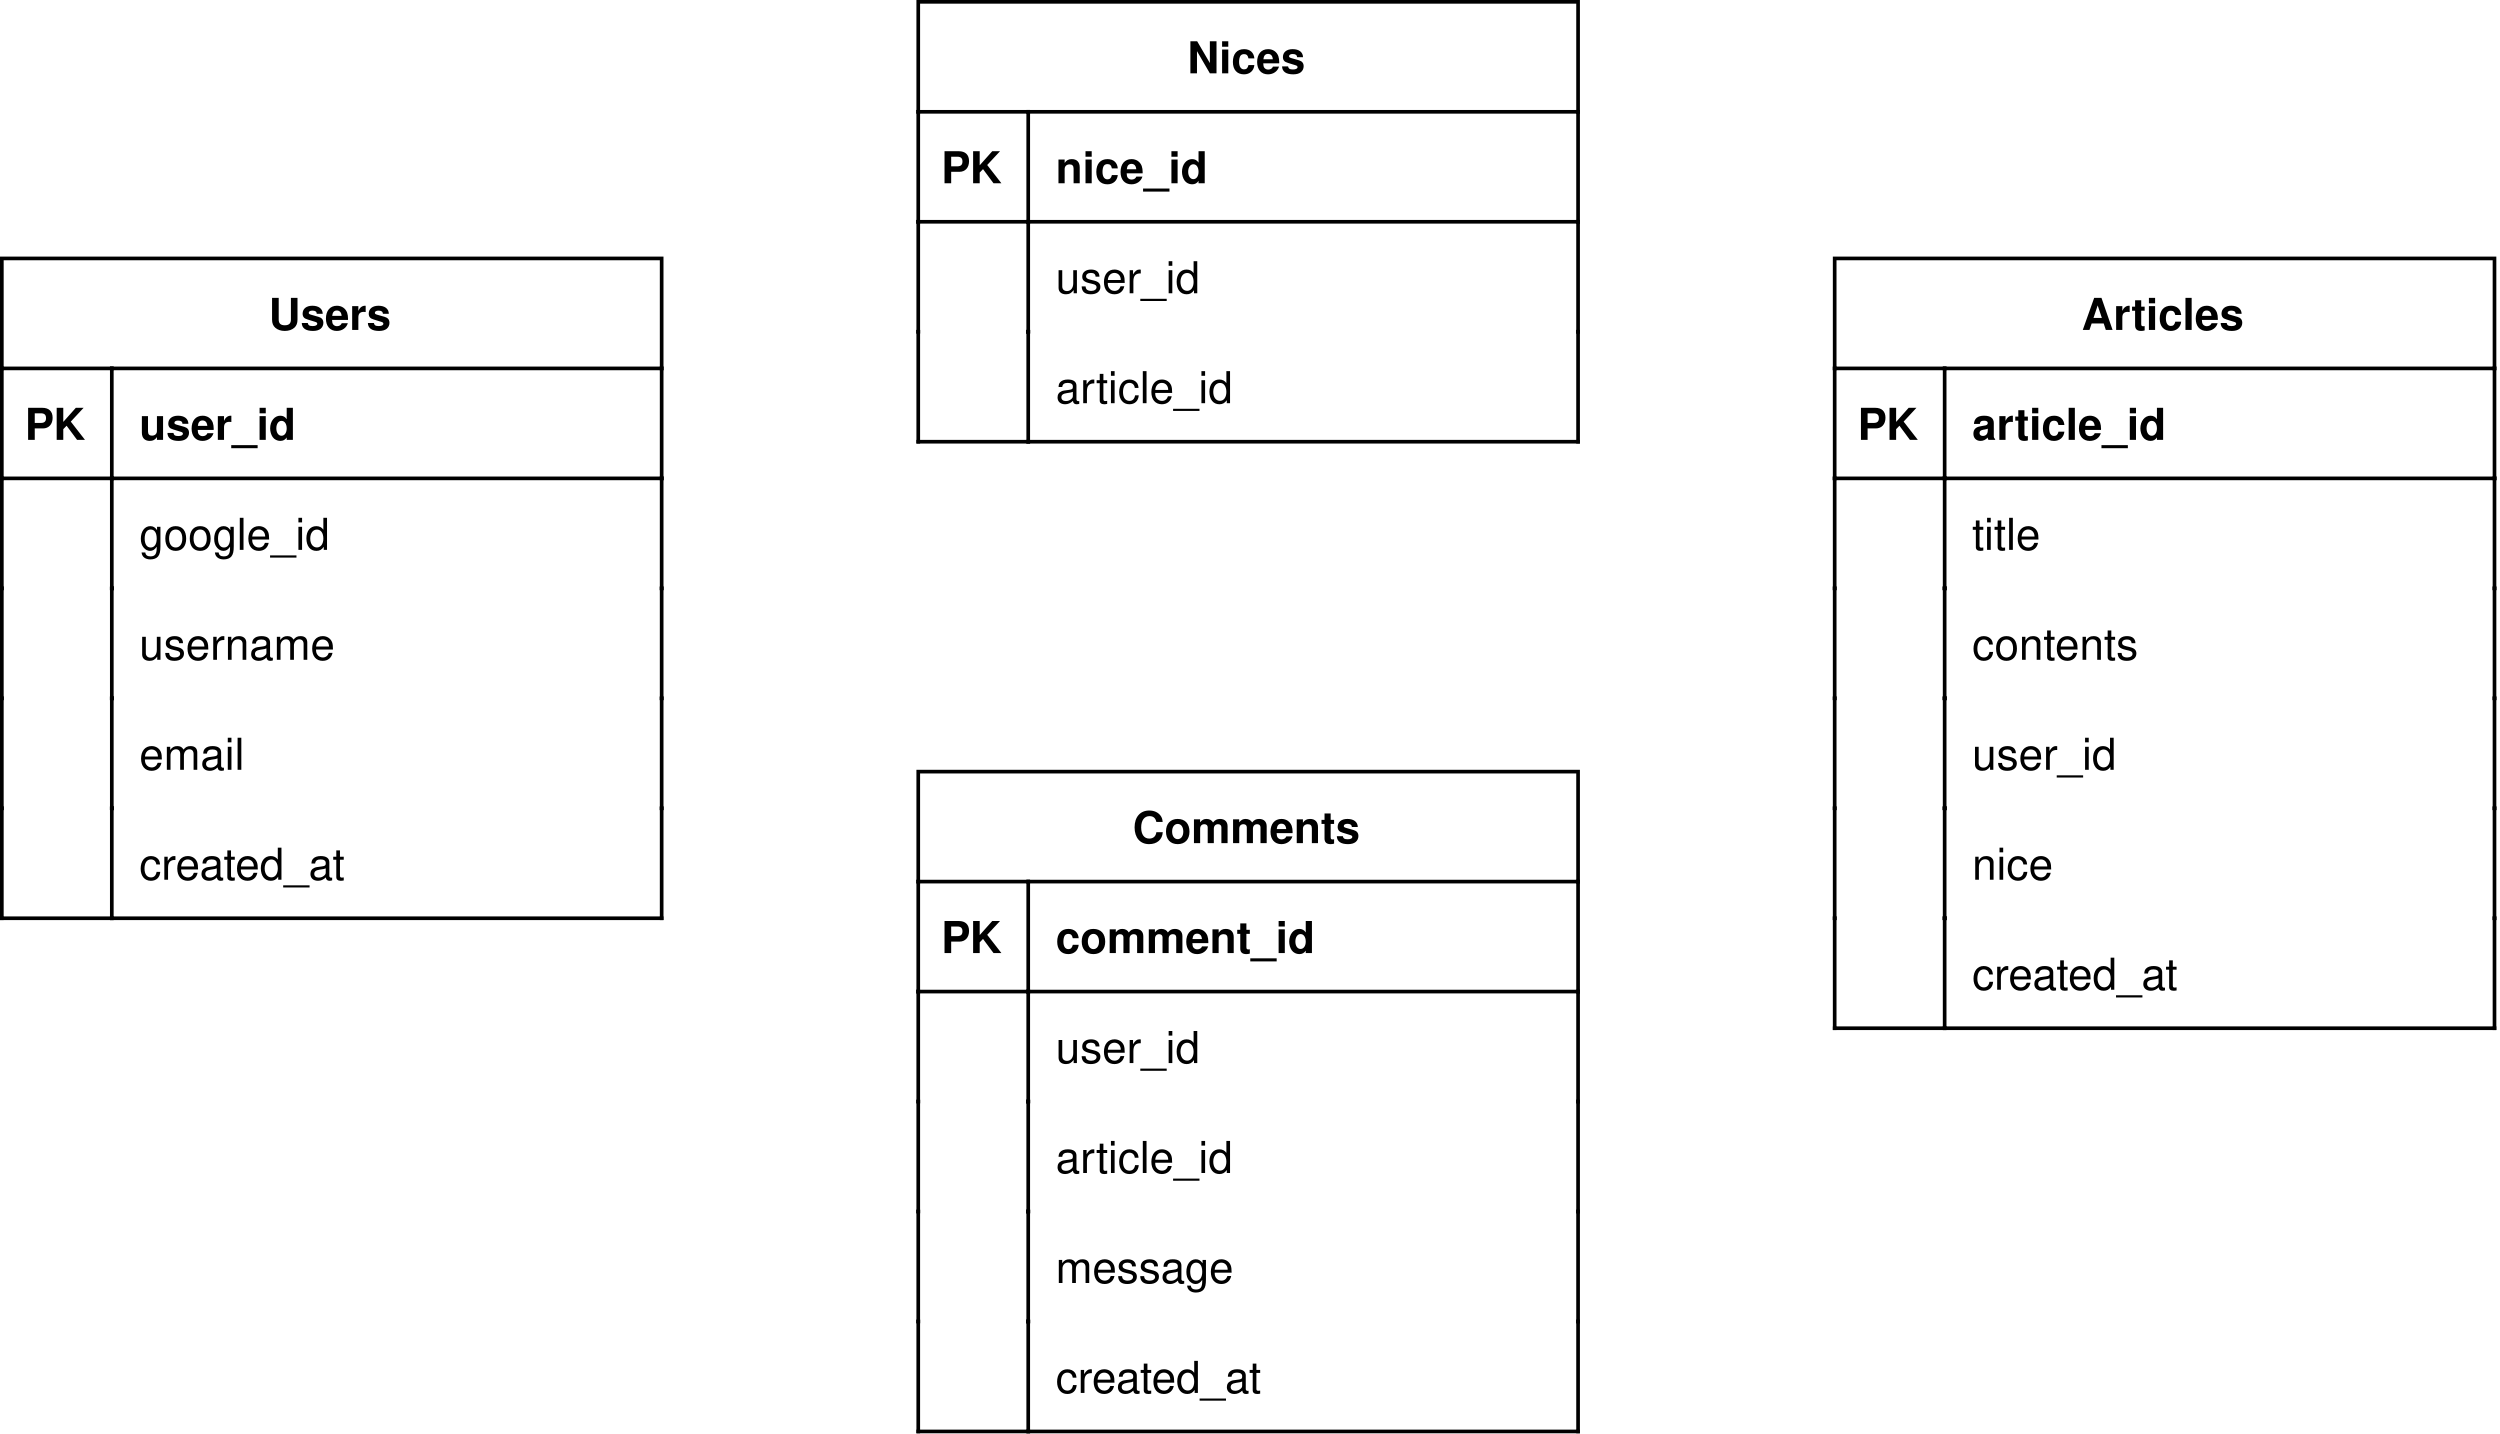
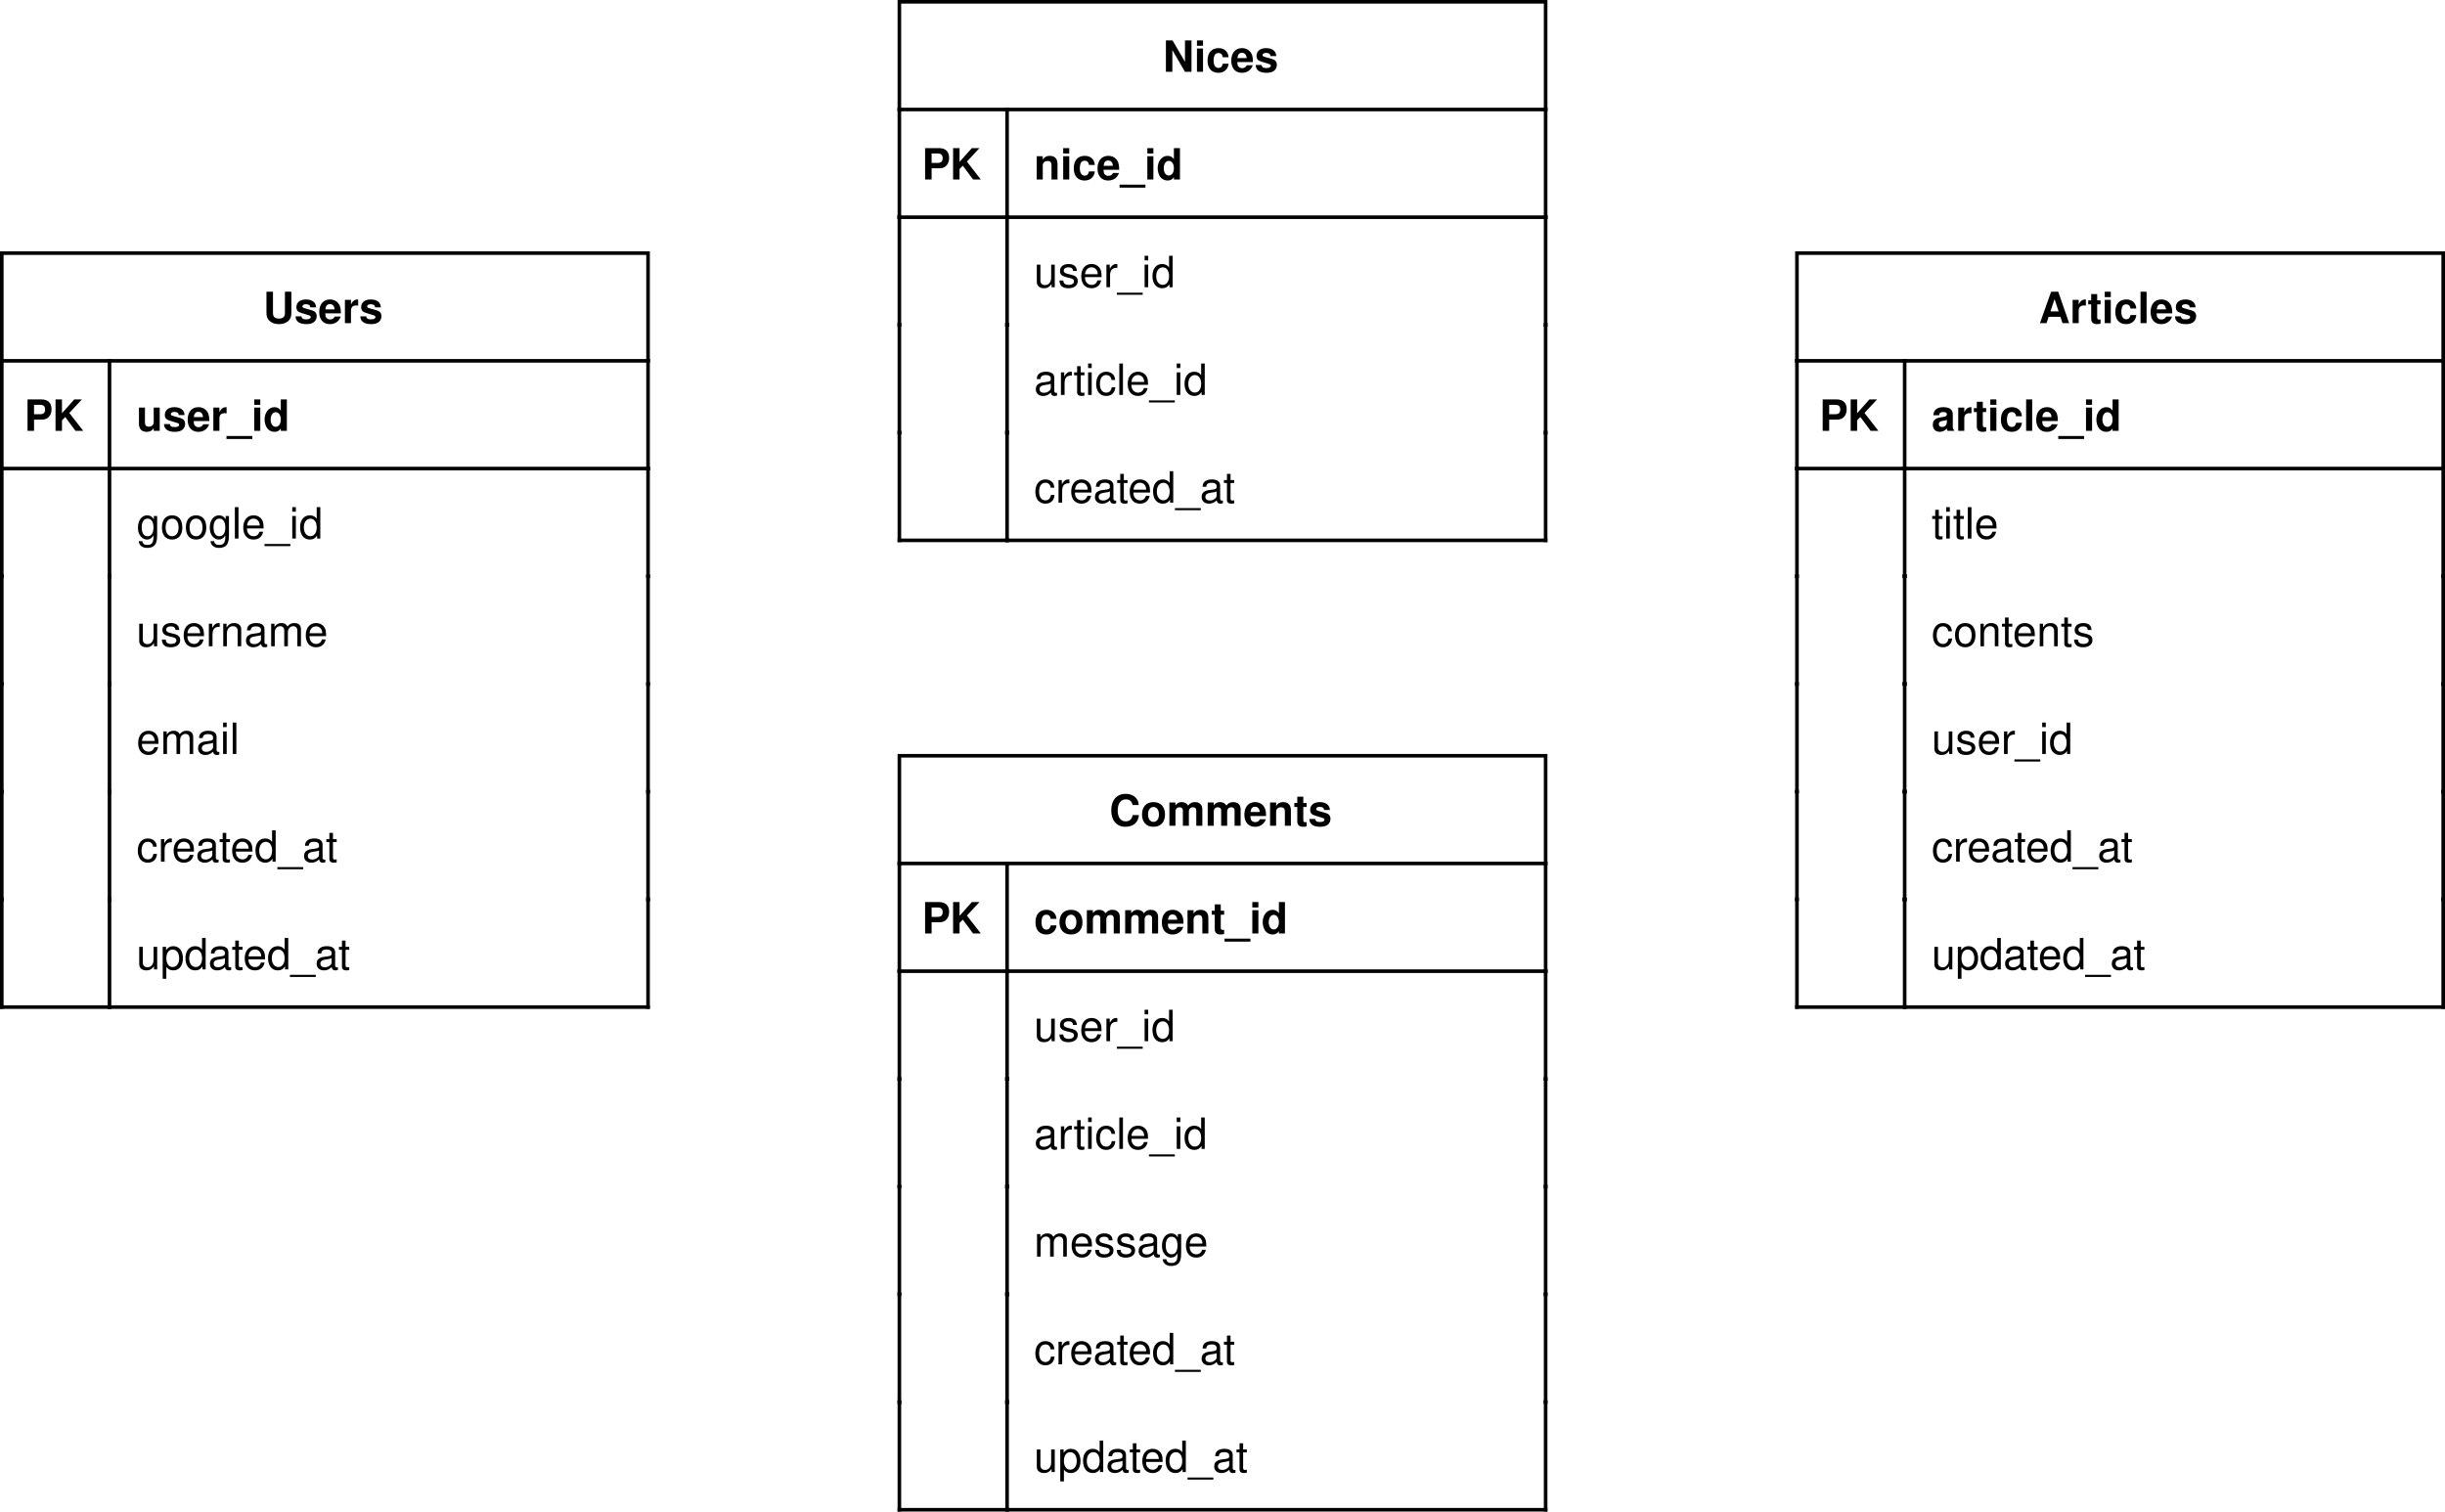
- <svg xmlns="http://www.w3.org/2000/svg" host="65bd71144e" version="1.1" width="682px" height="391px" viewBox="-0.5 -0.5 682 391" content="&lt;mxfile&gt;&lt;diagram id=&quot;cG9DsT8TIUkL0BuhKccf&quot; name=&quot;ページ1&quot;&gt;7Z1dj9o4FIZ/DbcVwUmAy4Xt7ko7rVYzu9rLyiUGLDkxSkxh+uvXJjYf47gTdoKnOVgaVcnBMcl5nSf49aEM0Dzf/17izfoTzwgbjIbZfoB+HYxGKJ3Kf1XguQ5MJ6M6sCppVoeiU+CJfic6ONTRLc1IddFQcM4E3VwGF7woyEJcxHBZ8t1lsyVnl++6wStiBZ4WmNnRf2km1nV0Mhqf4n8Qulqbd47MBefYNNZXUq1xxndnIfRxgOYl56LeyvdzwlTuTF7q435zvHo8sZIUos0BaX3AN8y2+tr+qUhZ6ZMTz+aK5Xlu1KbAX1VoVglcCi0MGsqATLXAtCClDESHfcbwpqKH5nVkTVn2gJ/5VpiOzN5sSfcke6x1UW2lRA+yM7WrOl/Kzp/0yaiXMaOrQm4v5FWqd5yVpJLn8oAroVvoyyKlIHtnaqJjwuVAJTwnonyWTfQBqZZIj9HISLY7KR5NdGx9rrYJYj3KVseuT0LIDa1Fsy5jS5cfS/KoBtFszUv6XQnBdOLOZTrs72jOcCFHJ85ehGb8cDce0k0Zm3PGlZYFL4glp2qUlXzzNy5XROjAhtNCHC45mck/mYT58EMySOS5zuV+dNqXf6p5Kea8qEQph43qg0j1dkQpOBN8oztlZGn6L3WK1fZXLgTPr9E6bdZai4taaos6kHZiSfvXn05x5SUIitmjpBguVqyW4gA1fJKiQa/GDB6z9jKdL+8vLpO5ZAcurWmWkaJtlsfNWT5LK7oyq7qzUwKu7g0zyYgCCznCt0VWWVIdz7OVelNLva0E5hf58vtKaJBYt51VG7ygxeqhPjJ9oXFyA433A+edlHSqeavuuhXdfO4IOH4Fx8NucJx6xHEUtdfWz61MMmr6exOMo2FzkgHROBpZ4q04lyfWAyB3ritoAqNAYJ8EnvokcAyWwAg+gZPGD8QFzglcADtkBQ1g2ykKAL4hgFvbTZ0Q+Aq7qWcEdmQZEoFtQ4nkmDK4+HVoChm/x/WCQNub0DbxSFtzer2H69mKFVS4mgfhGVwXJZG9Z1+wAEtYl7CgCWs7DL9IFReMhNVQ+Uryf5dDj+b5m5B5hUVw18/D1mqPHHPYd1gQHdkWApwV0Xrkwn5G2tYArsnZAxe+s2VRl9Cgn5mhTKXjacorWPa5MNpQqPLON3Nn8xb4ZSoNdSqCCgbXk7/HshTTe8CvJ/z6XBVFYOtSEHzbCDXYRvKOI2roQyWwS1bQBA5lKX4J7HVZFIEtTEHwC1NQc2FKDyyJzlUFTeA0APemwPW5MorGUPgKv+wE2fZQQRdwDQaXpKDhOg1wvSlcJx7hGrtLiHoG1yl4uMa2+XMHZScuYSEjNrados/yMRpqTlTmTemIxmXbj6JHk+BNuAzWTsclJ/VQ/ylKTmLb2YFTchLDN3di29xRk48emDud1Zu4VAb9sAxfQup4gvIKk33Wm8Rgv4QUw3eDYtsNgu62u1QFDWC7rCgA+JYA9llxYoYTQADDd4wS2zHqTxF258JCZnBiz33mPM9/WFt0x6ZR68+wnfy/jUmYoXTsGtXD/adwjRJ7hgLHNUrgT1ISe5KyqMnZg2dkZ8aRS2jQz8wwb+l43vIKln0aRynYeUsCf96S2vMW6MaRS1XIAE5HAcBeAezTOEqvWCrvF4BThzsHCcD2UvgdGEcuYUEz2DaOAoNvyWCvX1ZKr3CeegZhR5YhQdh2lnJSVepniMAS2KEqaAJPAnBvClyfX1Yyv+nVf75OwPN1bFtEd1BP7xIWEGLl7unH8urmp18cRB//Aw==&lt;/diagram&gt;&lt;/mxfile&gt;">
+ <svg xmlns="http://www.w3.org/2000/svg" host="65bd71144e" version="1.1" width="681px" height="421px" viewBox="-0.5 -0.5 681 421" content="&lt;mxfile&gt;&lt;diagram id=&quot;cG9DsT8TIUkL0BuhKccf&quot; name=&quot;ページ1&quot;&gt;7Z3vj6I4HMb/Gt9eRgHRl6d7t5fc7OUyc5d7uelK1SaFklJXZ//6a6WgTmEt/mDkSzeTDZRa4fuUD/rwMDPw5vHuM0fp+guLMB2MnqLdwPs0GMl/gfxfNbzlDcE0zBtWnER50/DQ8Ep+YN34pFs3JMLZSUfBGBUkPW1csCTBC3HShjhn29NuS0ZP3zVFK2w0vC4QNVv/I5FY562TUXho/wOT1bp45+F4mm+JUdFZH0m2RhHbHjV5vw28OWdM5Evxbo6pql1Rl/x1v9dsLXeM40TYvGCcv+A7oht9bP9mmGd658RbccRyP1O1KNA31TTLBOJCC+M9yQZZaoFIgrlsGO7XKUVpRvbd85Y1odEzemMbUQxUrM2WZIejl1wX1VdK9CwHU6tq8KUc/FXvjNqMKFklcnkhj1K944zjTO7LM8qE7mHWQZfmO+YC746adF0+YxZjwd9kF711rCXSc3RYSLY9KD6c6Lb1kdrlLEV6lq3KoQ9CyAWtRbUuoaHLzyV5UZNotmac/FBCUF24Y5n261sSU5TI2Ymid00ztj8b9+UmlM4ZZUrLhCXYkFN1ijhL/0F8hYVuSBlJxP6Qg5n8kUWYP/0SDAK5r3O5Pjysyx/VnYs5SzLB5bRRY2Cp3hYrBWeCpXpQipfF+FyXWC1/Y0KwuFbrsbXWWlzPUlvvBtJODGn//rNWXHlUgiD6IimGkhXNpdhDDR2kqNCrsoJl1d6X8/35xWTllnTPpTWJIpxUVjm0rvJRWb2GVdWDHQrQeDREJSMSJOQM3yRRZkhV7qeVelNDvY0E5le5+WMlLJCY951lKVqQZPWcv3L8TuPgDhrv6s+k4KaaWw13W9ELojscn8Hx021wPG4Rx8OhvbbtnMo4IsV49jAup2ivaDwcGeKtGJM71gEg31xX0AT2HIHbJPC0TQL7MAjsWRcZEoGDyg/ECYoxEADbywoawKZT5AB8RwBb2003IXADu+mRCWxfZUgENg0lHCNCgeDXXlPI+C3vFzja3oW2QYu0LW5FdAuuxQzsF1yLC+ERXBccy9Gjr0jAIGwDYSETNqw/Kx1hqydIBXTrCTtpkbBhZz6+nqlpCJ+woensbdKo84S9UFjIhB2ZSv8qVVxQ7PImckvwoYGTUQMTttfXw2q1R/Yu4QdETkamSdvRzEk5Tfv1LcQ0X1FOzg7c57wseNJAaNDXTBcEvMYIao7lNqMnFVHADz6ZL3OGehkErEgCCiIokLueLvh3MrrDb0v4bTN34sFI/pVztFf49SqMeXnGYTX1QRC4gaygCeyCf+0SuNXgiQcj+uf1MvrnVUf/OmBJ3FxV0ASeOuDeFbhtZk/8+hzRI/N1al1UQHz1ze8n0LInDYSFjNhJ/VnpEFs9Qaqo+xjhk0ln4n1nipoXCDRiJ6aL0IPwSZ2wkBHrm0r/RRYueZIboafJE9sPpKWMV30idQbPNcGTcl4/ZPDEN/2djgZP/F5aPL5p8SSSmh2weC5LnTRQGfTF0j3seY0H1JzJbaZOfBgPe/q9fNjTNyNDoDz3BqqCBrAZLnIAvieA28ydFNOp6wDupSkfmKZ8d6LYNxcWMoND3yH3KlM+p/BjBE3CoCuIPffgoA8esaH57RPCfc8LhYWM2MC0l+Ysjn8a4uyxL29tE9zkidDAmUDXGPPl3H5IYz4wTaCOGvNBL32gwPSBFjk5O/A15DJvvoHQoK+Zzhq6xhpqjuU2vfnivTpuDQW9tIbGpjUEyptvoCpkAI9HhswOwPcEcJve/LhBGumBAVzO0X4B2EwbQfPmGwgLmsGmceQYfE8Gt2rWjxs4T48MYfsqQ4Kw6SzFOMvUX9SEQWB7VUETeOKAe1fgtvlUaPHnaTvG14l1UQHxNTQtIgh3Ry8UFjJiw9Ah9qoASk7desS2+ivJ66+XD4bYczmFED5izVssPXgqtE5YQIiVq5wxcdydo3T9hUVY9fgf&lt;/diagram&gt;&lt;/mxfile&gt;">
  <defs>
    <clipPath id="mx-clip-0-100-30-30-0">
      <rect x="0" y="100" width="30" height="30" />
    </clipPath>
    <clipPath id="mx-clip-36-100-144-30-0">
      <rect x="36" y="100" width="144" height="30" />
    </clipPath>
    <clipPath id="mx-clip-36-130-144-30-0">
      <rect x="36" y="130" width="144" height="30" />
    </clipPath>
    <clipPath id="mx-clip-36-160-144-30-0">
      <rect x="36" y="160" width="144" height="30" />
    </clipPath>
    <clipPath id="mx-clip-36-190-144-30-0">
      <rect x="36" y="190" width="144" height="30" />
    </clipPath>
    <clipPath id="mx-clip-36-220-144-30-0">
      <rect x="36" y="220" width="144" height="30" />
    </clipPath>
+     <clipPath id="mx-clip-36-250-144-30-0">
+       <rect x="36" y="250" width="144" height="30" />
+     </clipPath>
    <clipPath id="mx-clip-500-100-30-30-0">
      <rect x="500" y="100" width="30" height="30" />
    </clipPath>
    <clipPath id="mx-clip-536-100-144-30-0">
      <rect x="536" y="100" width="144" height="30" />
    </clipPath>
    <clipPath id="mx-clip-536-130-144-30-0">
      <rect x="536" y="130" width="144" height="30" />
    </clipPath>
    <clipPath id="mx-clip-536-160-144-30-0">
      <rect x="536" y="160" width="144" height="30" />
    </clipPath>
    <clipPath id="mx-clip-536-190-144-30-0">
      <rect x="536" y="190" width="144" height="30" />
    </clipPath>
    <clipPath id="mx-clip-536-220-144-30-0">
      <rect x="536" y="220" width="144" height="30" />
    </clipPath>
    <clipPath id="mx-clip-536-250-144-30-0">
      <rect x="536" y="250" width="144" height="30" />
    </clipPath>
    <clipPath id="mx-clip-250-30-30-30-0">
      <rect x="250" y="30" width="30" height="30" />
    </clipPath>
    <clipPath id="mx-clip-286-30-144-30-0">
      <rect x="286" y="30" width="144" height="30" />
    </clipPath>
    <clipPath id="mx-clip-286-60-144-30-0">
      <rect x="286" y="60" width="144" height="30" />
    </clipPath>
    <clipPath id="mx-clip-286-90-144-30-0">
      <rect x="286" y="90" width="144" height="30" />
    </clipPath>
+     <clipPath id="mx-clip-286-120-144-30-0">
+       <rect x="286" y="120" width="144" height="30" />
+     </clipPath>
    <clipPath id="mx-clip-250-240-30-30-0">
      <rect x="250" y="240" width="30" height="30" />
    </clipPath>
    <clipPath id="mx-clip-286-240-144-30-0">
      <rect x="286" y="240" width="144" height="30" />
    </clipPath>
    <clipPath id="mx-clip-286-270-144-30-0">
      <rect x="286" y="270" width="144" height="30" />
    </clipPath>
    <clipPath id="mx-clip-286-300-144-30-0">
      <rect x="286" y="300" width="144" height="30" />
    </clipPath>
    <clipPath id="mx-clip-286-330-144-30-0">
      <rect x="286" y="330" width="144" height="30" />
    </clipPath>
    <clipPath id="mx-clip-286-360-144-30-0">
      <rect x="286" y="360" width="144" height="30" />
+     </clipPath>
+     <clipPath id="mx-clip-286-390-144-30-0">
+       <rect x="286" y="390" width="144" height="30" />
    </clipPath>
  </defs>
  <g>
    <path d="M 0 100 L 0 70 L 180 70 L 180 100" fill="rgb(255, 255, 255)" stroke="rgb(0, 0, 0)" stroke-miterlimit="10" pointer-events="all" />
-     <path d="M 0 100 L 0 250 L 180 250 L 180 100" fill="none" stroke="rgb(0, 0, 0)" stroke-miterlimit="10" pointer-events="none" />
+     <path d="M 0 100 L 0 280 L 180 280 L 180 100" fill="none" stroke="rgb(0, 0, 0)" stroke-miterlimit="10" pointer-events="none" />
    <path d="M 0 100 L 180 100" fill="none" stroke="rgb(0, 0, 0)" stroke-miterlimit="10" pointer-events="none" />
-     <path d="M 30 100 L 30 130 L 30 160 L 30 190 L 30 220 L 30 250" fill="none" stroke="rgb(0, 0, 0)" stroke-miterlimit="10" pointer-events="none" />
+     <path d="M 30 100 L 30 130 L 30 160 L 30 190 L 30 220 L 30 250 L 30 280" fill="none" stroke="rgb(0, 0, 0)" stroke-miterlimit="10" pointer-events="none" />
    <g fill="rgb(0, 0, 0)" font-family="Helvetica" font-weight="bold" pointer-events="none" text-anchor="middle" font-size="12px">
      <text x="89.5" y="89.5">
                Users
            </text>
    </g>
    <path d="M 0 100 M 180 100 M 180 130 L 0 130" fill="none" stroke="rgb(0, 0, 0)" stroke-linecap="square" stroke-miterlimit="10" pointer-events="none" />
    <path d="M 0 100 M 30 100 M 30 130 M 0 130" fill="none" stroke="rgb(0, 0, 0)" stroke-linecap="square" stroke-miterlimit="10" pointer-events="none" />
    <g fill="rgb(0, 0, 0)" font-family="Helvetica" font-weight="bold" pointer-events="none" clip-path="url(#mx-clip-0-100-30-30-0)" text-anchor="middle" font-size="12px">
      <text x="14.5" y="119.5">
                PK
            </text>
    </g>
    <path d="M 30 100 M 180 100 M 180 130 M 30 130" fill="none" stroke="rgb(0, 0, 0)" stroke-linecap="square" stroke-miterlimit="10" pointer-events="none" />
    <g fill="rgb(0, 0, 0)" font-family="Helvetica" font-weight="bold" text-decoration="underline" pointer-events="none" clip-path="url(#mx-clip-36-100-144-30-0)" font-size="12px">
      <text x="37.5" y="119.5">
                user_id
            </text>
    </g>
    <path d="M 0 130 M 30 130 M 30 160 M 0 160" fill="none" stroke="rgb(0, 0, 0)" stroke-linecap="square" stroke-miterlimit="10" pointer-events="none" />
    <path d="M 30 130 M 180 130 M 180 160 M 30 160" fill="none" stroke="rgb(0, 0, 0)" stroke-linecap="square" stroke-miterlimit="10" pointer-events="none" />
    <g fill="rgb(0, 0, 0)" font-family="Helvetica" pointer-events="none" clip-path="url(#mx-clip-36-130-144-30-0)" font-size="12px">
      <text x="37.5" y="149.5">
                google_id
            </text>
    </g>
    <path d="M 0 160 M 30 160 M 30 190 M 0 190" fill="none" stroke="rgb(0, 0, 0)" stroke-linecap="square" stroke-miterlimit="10" pointer-events="none" />
    <path d="M 30 160 M 180 160 M 180 190 M 30 190" fill="none" stroke="rgb(0, 0, 0)" stroke-linecap="square" stroke-miterlimit="10" pointer-events="none" />
    <g fill="rgb(0, 0, 0)" font-family="Helvetica" pointer-events="none" clip-path="url(#mx-clip-36-160-144-30-0)" font-size="12px">
      <text x="37.5" y="179.5">
                username
            </text>
    </g>
    <path d="M 0 190 M 30 190 M 30 220 M 0 220" fill="none" stroke="rgb(0, 0, 0)" stroke-linecap="square" stroke-miterlimit="10" pointer-events="none" />
    <path d="M 30 190 M 180 190 M 180 220 M 30 220" fill="none" stroke="rgb(0, 0, 0)" stroke-linecap="square" stroke-miterlimit="10" pointer-events="none" />
    <g fill="rgb(0, 0, 0)" font-family="Helvetica" pointer-events="none" clip-path="url(#mx-clip-36-190-144-30-0)" font-size="12px">
      <text x="37.5" y="209.5">
                email
            </text>
    </g>
    <path d="M 0 220 M 30 220 M 30 250 M 0 250" fill="none" stroke="rgb(0, 0, 0)" stroke-linecap="square" stroke-miterlimit="10" pointer-events="none" />
    <path d="M 30 220 M 180 220 M 180 250 M 30 250" fill="none" stroke="rgb(0, 0, 0)" stroke-linecap="square" stroke-miterlimit="10" pointer-events="none" />
    <g fill="rgb(0, 0, 0)" font-family="Helvetica" pointer-events="none" clip-path="url(#mx-clip-36-220-144-30-0)" font-size="12px">
      <text x="37.5" y="239.5">
                created_at
            </text>
    </g>
+     <path d="M 0 250 M 30 250 M 30 280 M 0 280" fill="none" stroke="rgb(0, 0, 0)" stroke-linecap="square" stroke-miterlimit="10" pointer-events="none" />
+     <path d="M 30 250 M 180 250 M 180 280 M 30 280" fill="none" stroke="rgb(0, 0, 0)" stroke-linecap="square" stroke-miterlimit="10" pointer-events="none" />
+     <g fill="rgb(0, 0, 0)" font-family="Helvetica" pointer-events="none" clip-path="url(#mx-clip-36-250-144-30-0)" font-size="12px">
+       <text x="37.5" y="269.5">
+                 updated_at
+             </text>
+     </g>
    <path d="M 500 100 L 500 70 L 680 70 L 680 100" fill="rgb(255, 255, 255)" stroke="rgb(0, 0, 0)" stroke-miterlimit="10" pointer-events="none" />
    <path d="M 500 100 L 500 280 L 680 280 L 680 100" fill="none" stroke="rgb(0, 0, 0)" stroke-miterlimit="10" pointer-events="none" />
    <path d="M 500 100 L 680 100" fill="none" stroke="rgb(0, 0, 0)" stroke-miterlimit="10" pointer-events="none" />
    <path d="M 530 100 L 530 130 L 530 160 L 530 190 L 530 220 L 530 250 L 530 280" fill="none" stroke="rgb(0, 0, 0)" stroke-miterlimit="10" pointer-events="none" />
    <g fill="rgb(0, 0, 0)" font-family="Helvetica" font-weight="bold" pointer-events="none" text-anchor="middle" font-size="12px">
      <text x="589.5" y="89.5">
                Articles
            </text>
    </g>
    <path d="M 500 100 M 680 100 M 680 130 L 500 130" fill="none" stroke="rgb(0, 0, 0)" stroke-linecap="square" stroke-miterlimit="10" pointer-events="none" />
    <path d="M 500 100 M 530 100 M 530 130 M 500 130" fill="none" stroke="rgb(0, 0, 0)" stroke-linecap="square" stroke-miterlimit="10" pointer-events="none" />
    <g fill="rgb(0, 0, 0)" font-family="Helvetica" font-weight="bold" pointer-events="none" clip-path="url(#mx-clip-500-100-30-30-0)" text-anchor="middle" font-size="12px">
      <text x="514.5" y="119.5">
                PK
            </text>
    </g>
    <path d="M 530 100 M 680 100 M 680 130 M 530 130" fill="none" stroke="rgb(0, 0, 0)" stroke-linecap="square" stroke-miterlimit="10" pointer-events="none" />
    <g fill="rgb(0, 0, 0)" font-family="Helvetica" font-weight="bold" text-decoration="underline" pointer-events="none" clip-path="url(#mx-clip-536-100-144-30-0)" font-size="12px">
      <text x="537.5" y="119.5">
                article_id
            </text>
    </g>
    <path d="M 500 130 M 530 130 M 530 160 M 500 160" fill="none" stroke="rgb(0, 0, 0)" stroke-linecap="square" stroke-miterlimit="10" pointer-events="none" />
    <path d="M 530 130 M 680 130 M 680 160 M 530 160" fill="none" stroke="rgb(0, 0, 0)" stroke-linecap="square" stroke-miterlimit="10" pointer-events="none" />
    <g fill="rgb(0, 0, 0)" font-family="Helvetica" pointer-events="none" clip-path="url(#mx-clip-536-130-144-30-0)" font-size="12px">
      <text x="537.5" y="149.5">
                title
            </text>
    </g>
    <path d="M 500 160 M 530 160 M 530 190 M 500 190" fill="none" stroke="rgb(0, 0, 0)" stroke-linecap="square" stroke-miterlimit="10" pointer-events="none" />
    <path d="M 530 160 M 680 160 M 680 190 M 530 190" fill="none" stroke="rgb(0, 0, 0)" stroke-linecap="square" stroke-miterlimit="10" pointer-events="none" />
    <g fill="rgb(0, 0, 0)" font-family="Helvetica" pointer-events="none" clip-path="url(#mx-clip-536-160-144-30-0)" font-size="12px">
      <text x="537.5" y="179.5">
                contents
            </text>
    </g>
    <path d="M 500 190 M 530 190 M 530 220 M 500 220" fill="none" stroke="rgb(0, 0, 0)" stroke-linecap="square" stroke-miterlimit="10" pointer-events="none" />
    <path d="M 530 190 M 680 190 M 680 220 M 530 220" fill="none" stroke="rgb(0, 0, 0)" stroke-linecap="square" stroke-miterlimit="10" pointer-events="none" />
    <g fill="rgb(0, 0, 0)" font-family="Helvetica" pointer-events="none" clip-path="url(#mx-clip-536-190-144-30-0)" font-size="12px">
      <text x="537.5" y="209.5">
                user_id
            </text>
    </g>
    <path d="M 500 220 M 530 220 M 530 250 M 500 250" fill="none" stroke="rgb(0, 0, 0)" stroke-linecap="square" stroke-miterlimit="10" pointer-events="none" />
    <path d="M 530 220 M 680 220 M 680 250 M 530 250" fill="none" stroke="rgb(0, 0, 0)" stroke-linecap="square" stroke-miterlimit="10" pointer-events="none" />
    <g fill="rgb(0, 0, 0)" font-family="Helvetica" pointer-events="none" clip-path="url(#mx-clip-536-220-144-30-0)" font-size="12px">
      <text x="537.5" y="239.5">
-                 nice
+                 created_at
            </text>
    </g>
    <path d="M 500 250 M 530 250 M 530 280 M 500 280" fill="none" stroke="rgb(0, 0, 0)" stroke-linecap="square" stroke-miterlimit="10" pointer-events="none" />
    <path d="M 530 250 M 680 250 M 680 280 M 530 280" fill="none" stroke="rgb(0, 0, 0)" stroke-linecap="square" stroke-miterlimit="10" pointer-events="none" />
    <g fill="rgb(0, 0, 0)" font-family="Helvetica" pointer-events="none" clip-path="url(#mx-clip-536-250-144-30-0)" font-size="12px">
      <text x="537.5" y="269.5">
-                 created_at
+                 updated_at
            </text>
    </g>
    <path d="M 250 30 L 250 0 L 430 0 L 430 30" fill="rgb(255, 255, 255)" stroke="rgb(0, 0, 0)" stroke-miterlimit="10" pointer-events="none" />
-     <path d="M 250 30 L 250 120 L 430 120 L 430 30" fill="none" stroke="rgb(0, 0, 0)" stroke-miterlimit="10" pointer-events="none" />
+     <path d="M 250 30 L 250 150 L 430 150 L 430 30" fill="none" stroke="rgb(0, 0, 0)" stroke-miterlimit="10" pointer-events="none" />
    <path d="M 250 30 L 430 30" fill="none" stroke="rgb(0, 0, 0)" stroke-miterlimit="10" pointer-events="none" />
-     <path d="M 280 30 L 280 60 L 280 90 L 280 120" fill="none" stroke="rgb(0, 0, 0)" stroke-miterlimit="10" pointer-events="none" />
+     <path d="M 280 30 L 280 60 L 280 90 L 280 120 L 280 150" fill="none" stroke="rgb(0, 0, 0)" stroke-miterlimit="10" pointer-events="none" />
    <g fill="rgb(0, 0, 0)" font-family="Helvetica" font-weight="bold" pointer-events="none" text-anchor="middle" font-size="12px">
      <text x="339.5" y="19.5">
                Nices
            </text>
    </g>
    <path d="M 250 30 M 430 30 M 430 60 L 250 60" fill="none" stroke="rgb(0, 0, 0)" stroke-linecap="square" stroke-miterlimit="10" pointer-events="none" />
    <path d="M 250 30 M 280 30 M 280 60 M 250 60" fill="none" stroke="rgb(0, 0, 0)" stroke-linecap="square" stroke-miterlimit="10" pointer-events="none" />
    <g fill="rgb(0, 0, 0)" font-family="Helvetica" font-weight="bold" pointer-events="none" clip-path="url(#mx-clip-250-30-30-30-0)" text-anchor="middle" font-size="12px">
      <text x="264.5" y="49.5">
                PK
            </text>
    </g>
    <path d="M 280 30 M 430 30 M 430 60 M 280 60" fill="none" stroke="rgb(0, 0, 0)" stroke-linecap="square" stroke-miterlimit="10" pointer-events="none" />
    <g fill="rgb(0, 0, 0)" font-family="Helvetica" font-weight="bold" text-decoration="underline" pointer-events="none" clip-path="url(#mx-clip-286-30-144-30-0)" font-size="12px">
      <text x="287.5" y="49.5">
                nice_id
            </text>
    </g>
    <path d="M 250 60 M 280 60 M 280 90 M 250 90" fill="none" stroke="rgb(0, 0, 0)" stroke-linecap="square" stroke-miterlimit="10" pointer-events="none" />
    <path d="M 280 60 M 430 60 M 430 90 M 280 90" fill="none" stroke="rgb(0, 0, 0)" stroke-linecap="square" stroke-miterlimit="10" pointer-events="none" />
    <g fill="rgb(0, 0, 0)" font-family="Helvetica" pointer-events="none" clip-path="url(#mx-clip-286-60-144-30-0)" font-size="12px">
      <text x="287.5" y="79.5">
                user_id
            </text>
    </g>
    <path d="M 250 90 M 280 90 M 280 120 M 250 120" fill="none" stroke="rgb(0, 0, 0)" stroke-linecap="square" stroke-miterlimit="10" pointer-events="none" />
    <path d="M 280 90 M 430 90 M 430 120 M 280 120" fill="none" stroke="rgb(0, 0, 0)" stroke-linecap="square" stroke-miterlimit="10" pointer-events="none" />
    <g fill="rgb(0, 0, 0)" font-family="Helvetica" pointer-events="none" clip-path="url(#mx-clip-286-90-144-30-0)" font-size="12px">
      <text x="287.5" y="109.5">
                article_id
            </text>
    </g>
+     <path d="M 250 120 M 280 120 M 280 150 M 250 150" fill="none" stroke="rgb(0, 0, 0)" stroke-linecap="square" stroke-miterlimit="10" pointer-events="none" />
+     <path d="M 280 120 M 430 120 M 430 150 M 280 150" fill="none" stroke="rgb(0, 0, 0)" stroke-linecap="square" stroke-miterlimit="10" pointer-events="none" />
+     <g fill="rgb(0, 0, 0)" font-family="Helvetica" pointer-events="none" clip-path="url(#mx-clip-286-120-144-30-0)" font-size="12px">
+       <text x="287.5" y="139.5">
+                 created_at
+             </text>
+     </g>
    <path d="M 250 240 L 250 210 L 430 210 L 430 240" fill="rgb(255, 255, 255)" stroke="rgb(0, 0, 0)" stroke-miterlimit="10" pointer-events="none" />
-     <path d="M 250 240 L 250 390 L 430 390 L 430 240" fill="none" stroke="rgb(0, 0, 0)" stroke-miterlimit="10" pointer-events="none" />
+     <path d="M 250 240 L 250 420 L 430 420 L 430 240" fill="none" stroke="rgb(0, 0, 0)" stroke-miterlimit="10" pointer-events="none" />
    <path d="M 250 240 L 430 240" fill="none" stroke="rgb(0, 0, 0)" stroke-miterlimit="10" pointer-events="none" />
-     <path d="M 280 240 L 280 270 L 280 300 L 280 330 L 280 360 L 280 390" fill="none" stroke="rgb(0, 0, 0)" stroke-miterlimit="10" pointer-events="none" />
+     <path d="M 280 240 L 280 270 L 280 300 L 280 330 L 280 360 L 280 390 L 280 420" fill="none" stroke="rgb(0, 0, 0)" stroke-miterlimit="10" pointer-events="none" />
    <g fill="rgb(0, 0, 0)" font-family="Helvetica" font-weight="bold" pointer-events="none" text-anchor="middle" font-size="12px">
      <text x="339.5" y="229.5">
                Comments
            </text>
    </g>
    <path d="M 250 240 M 430 240 M 430 270 L 250 270" fill="none" stroke="rgb(0, 0, 0)" stroke-linecap="square" stroke-miterlimit="10" pointer-events="none" />
    <path d="M 250 240 M 280 240 M 280 270 M 250 270" fill="none" stroke="rgb(0, 0, 0)" stroke-linecap="square" stroke-miterlimit="10" pointer-events="none" />
    <g fill="rgb(0, 0, 0)" font-family="Helvetica" font-weight="bold" pointer-events="none" clip-path="url(#mx-clip-250-240-30-30-0)" text-anchor="middle" font-size="12px">
      <text x="264.5" y="259.5">
                PK
            </text>
    </g>
    <path d="M 280 240 M 430 240 M 430 270 M 280 270" fill="none" stroke="rgb(0, 0, 0)" stroke-linecap="square" stroke-miterlimit="10" pointer-events="none" />
    <g fill="rgb(0, 0, 0)" font-family="Helvetica" font-weight="bold" text-decoration="underline" pointer-events="none" clip-path="url(#mx-clip-286-240-144-30-0)" font-size="12px">
      <text x="287.5" y="259.5">
                comment_id
            </text>
    </g>
    <path d="M 250 270 M 280 270 M 280 300 M 250 300" fill="none" stroke="rgb(0, 0, 0)" stroke-linecap="square" stroke-miterlimit="10" pointer-events="none" />
    <path d="M 280 270 M 430 270 M 430 300 M 280 300" fill="none" stroke="rgb(0, 0, 0)" stroke-linecap="square" stroke-miterlimit="10" pointer-events="none" />
    <g fill="rgb(0, 0, 0)" font-family="Helvetica" pointer-events="none" clip-path="url(#mx-clip-286-270-144-30-0)" font-size="12px">
      <text x="287.5" y="289.5">
                user_id
            </text>
    </g>
    <path d="M 250 300 M 280 300 M 280 330 M 250 330" fill="none" stroke="rgb(0, 0, 0)" stroke-linecap="square" stroke-miterlimit="10" pointer-events="none" />
    <path d="M 280 300 M 430 300 M 430 330 M 280 330" fill="none" stroke="rgb(0, 0, 0)" stroke-linecap="square" stroke-miterlimit="10" pointer-events="none" />
    <g fill="rgb(0, 0, 0)" font-family="Helvetica" pointer-events="none" clip-path="url(#mx-clip-286-300-144-30-0)" font-size="12px">
      <text x="287.5" y="319.5">
                article_id
            </text>
    </g>
    <path d="M 250 330 M 280 330 M 280 360 M 250 360" fill="none" stroke="rgb(0, 0, 0)" stroke-linecap="square" stroke-miterlimit="10" pointer-events="none" />
    <path d="M 280 330 M 430 330 M 430 360 M 280 360" fill="none" stroke="rgb(0, 0, 0)" stroke-linecap="square" stroke-miterlimit="10" pointer-events="none" />
    <g fill="rgb(0, 0, 0)" font-family="Helvetica" pointer-events="none" clip-path="url(#mx-clip-286-330-144-30-0)" font-size="12px">
      <text x="287.5" y="349.5">
                message
            </text>
    </g>
    <path d="M 250 360 M 280 360 M 280 390 M 250 390" fill="none" stroke="rgb(0, 0, 0)" stroke-linecap="square" stroke-miterlimit="10" pointer-events="none" />
    <path d="M 280 360 M 430 360 M 430 390 M 280 390" fill="none" stroke="rgb(0, 0, 0)" stroke-linecap="square" stroke-miterlimit="10" pointer-events="none" />
    <g fill="rgb(0, 0, 0)" font-family="Helvetica" pointer-events="none" clip-path="url(#mx-clip-286-360-144-30-0)" font-size="12px">
      <text x="287.5" y="379.5">
                created_at
            </text>
    </g>
+     <path d="M 250 390 M 280 390 M 280 420 M 250 420" fill="none" stroke="rgb(0, 0, 0)" stroke-linecap="square" stroke-miterlimit="10" pointer-events="none" />
+     <path d="M 280 390 M 430 390 M 430 420 M 280 420" fill="none" stroke="rgb(0, 0, 0)" stroke-linecap="square" stroke-miterlimit="10" pointer-events="none" />
+     <g fill="rgb(0, 0, 0)" font-family="Helvetica" pointer-events="none" clip-path="url(#mx-clip-286-390-144-30-0)" font-size="12px">
+       <text x="287.5" y="409.5">
+                 updated_at
+             </text>
+     </g>
  </g>
</svg>
